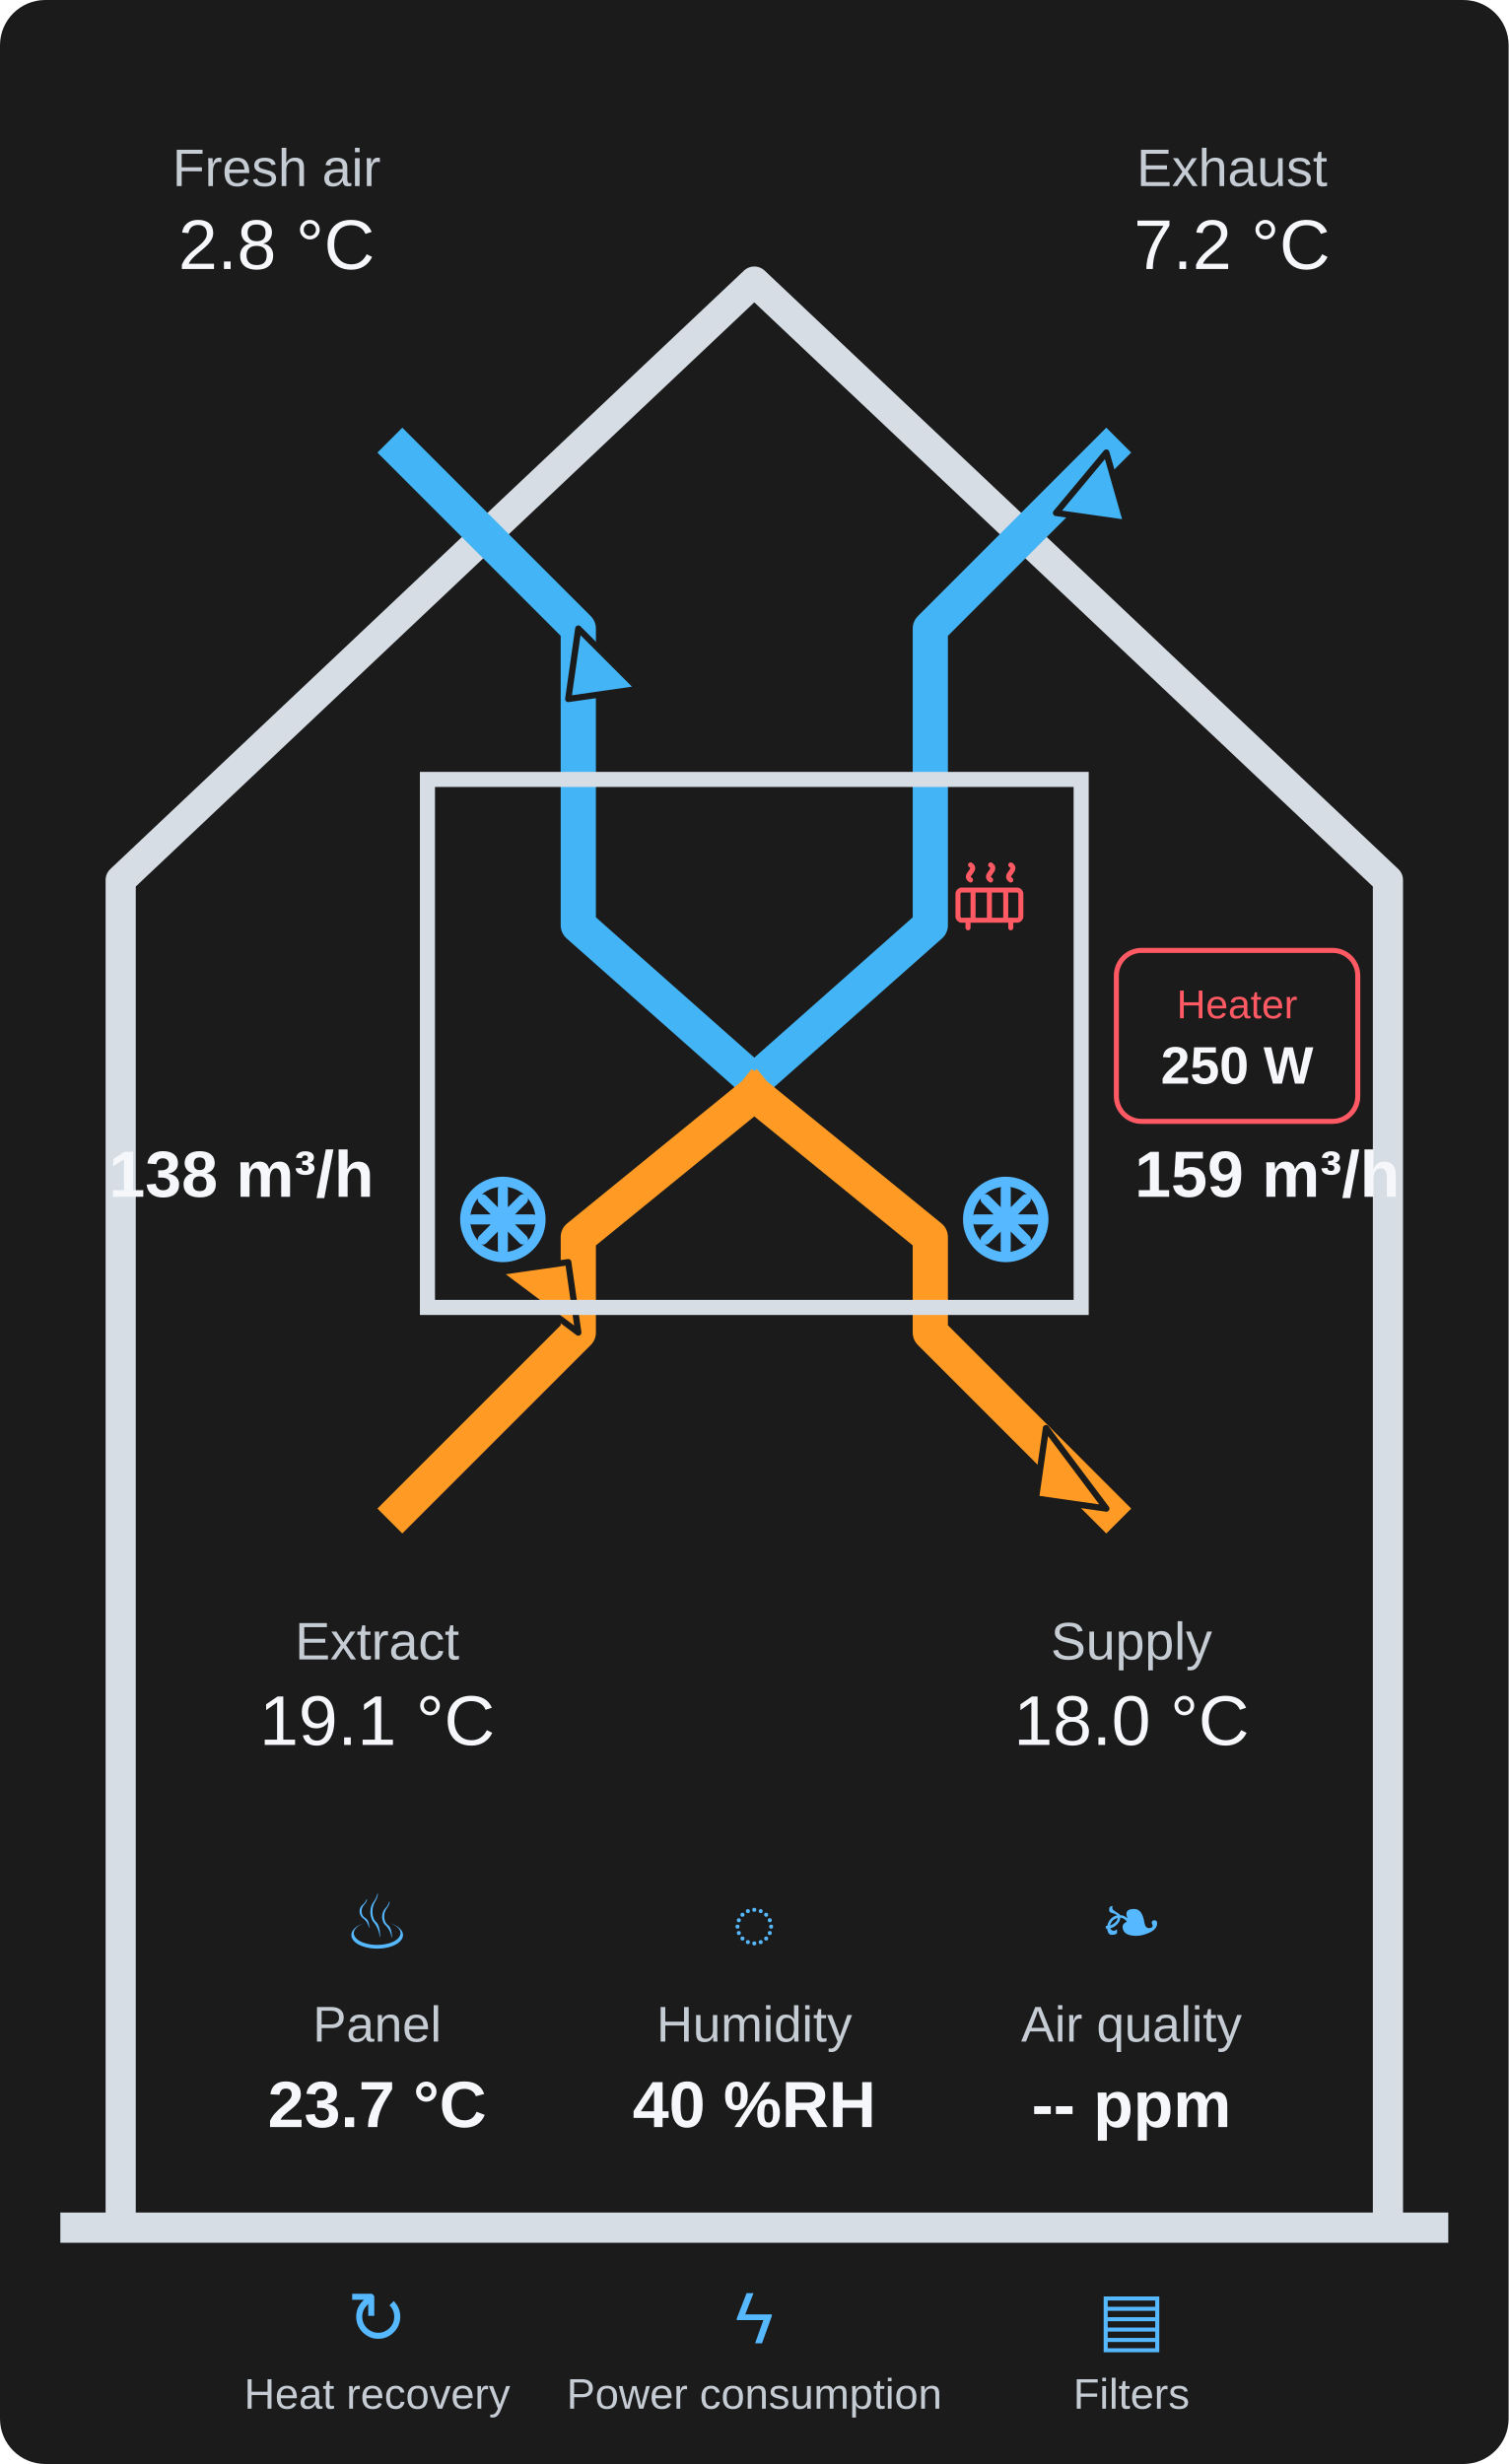
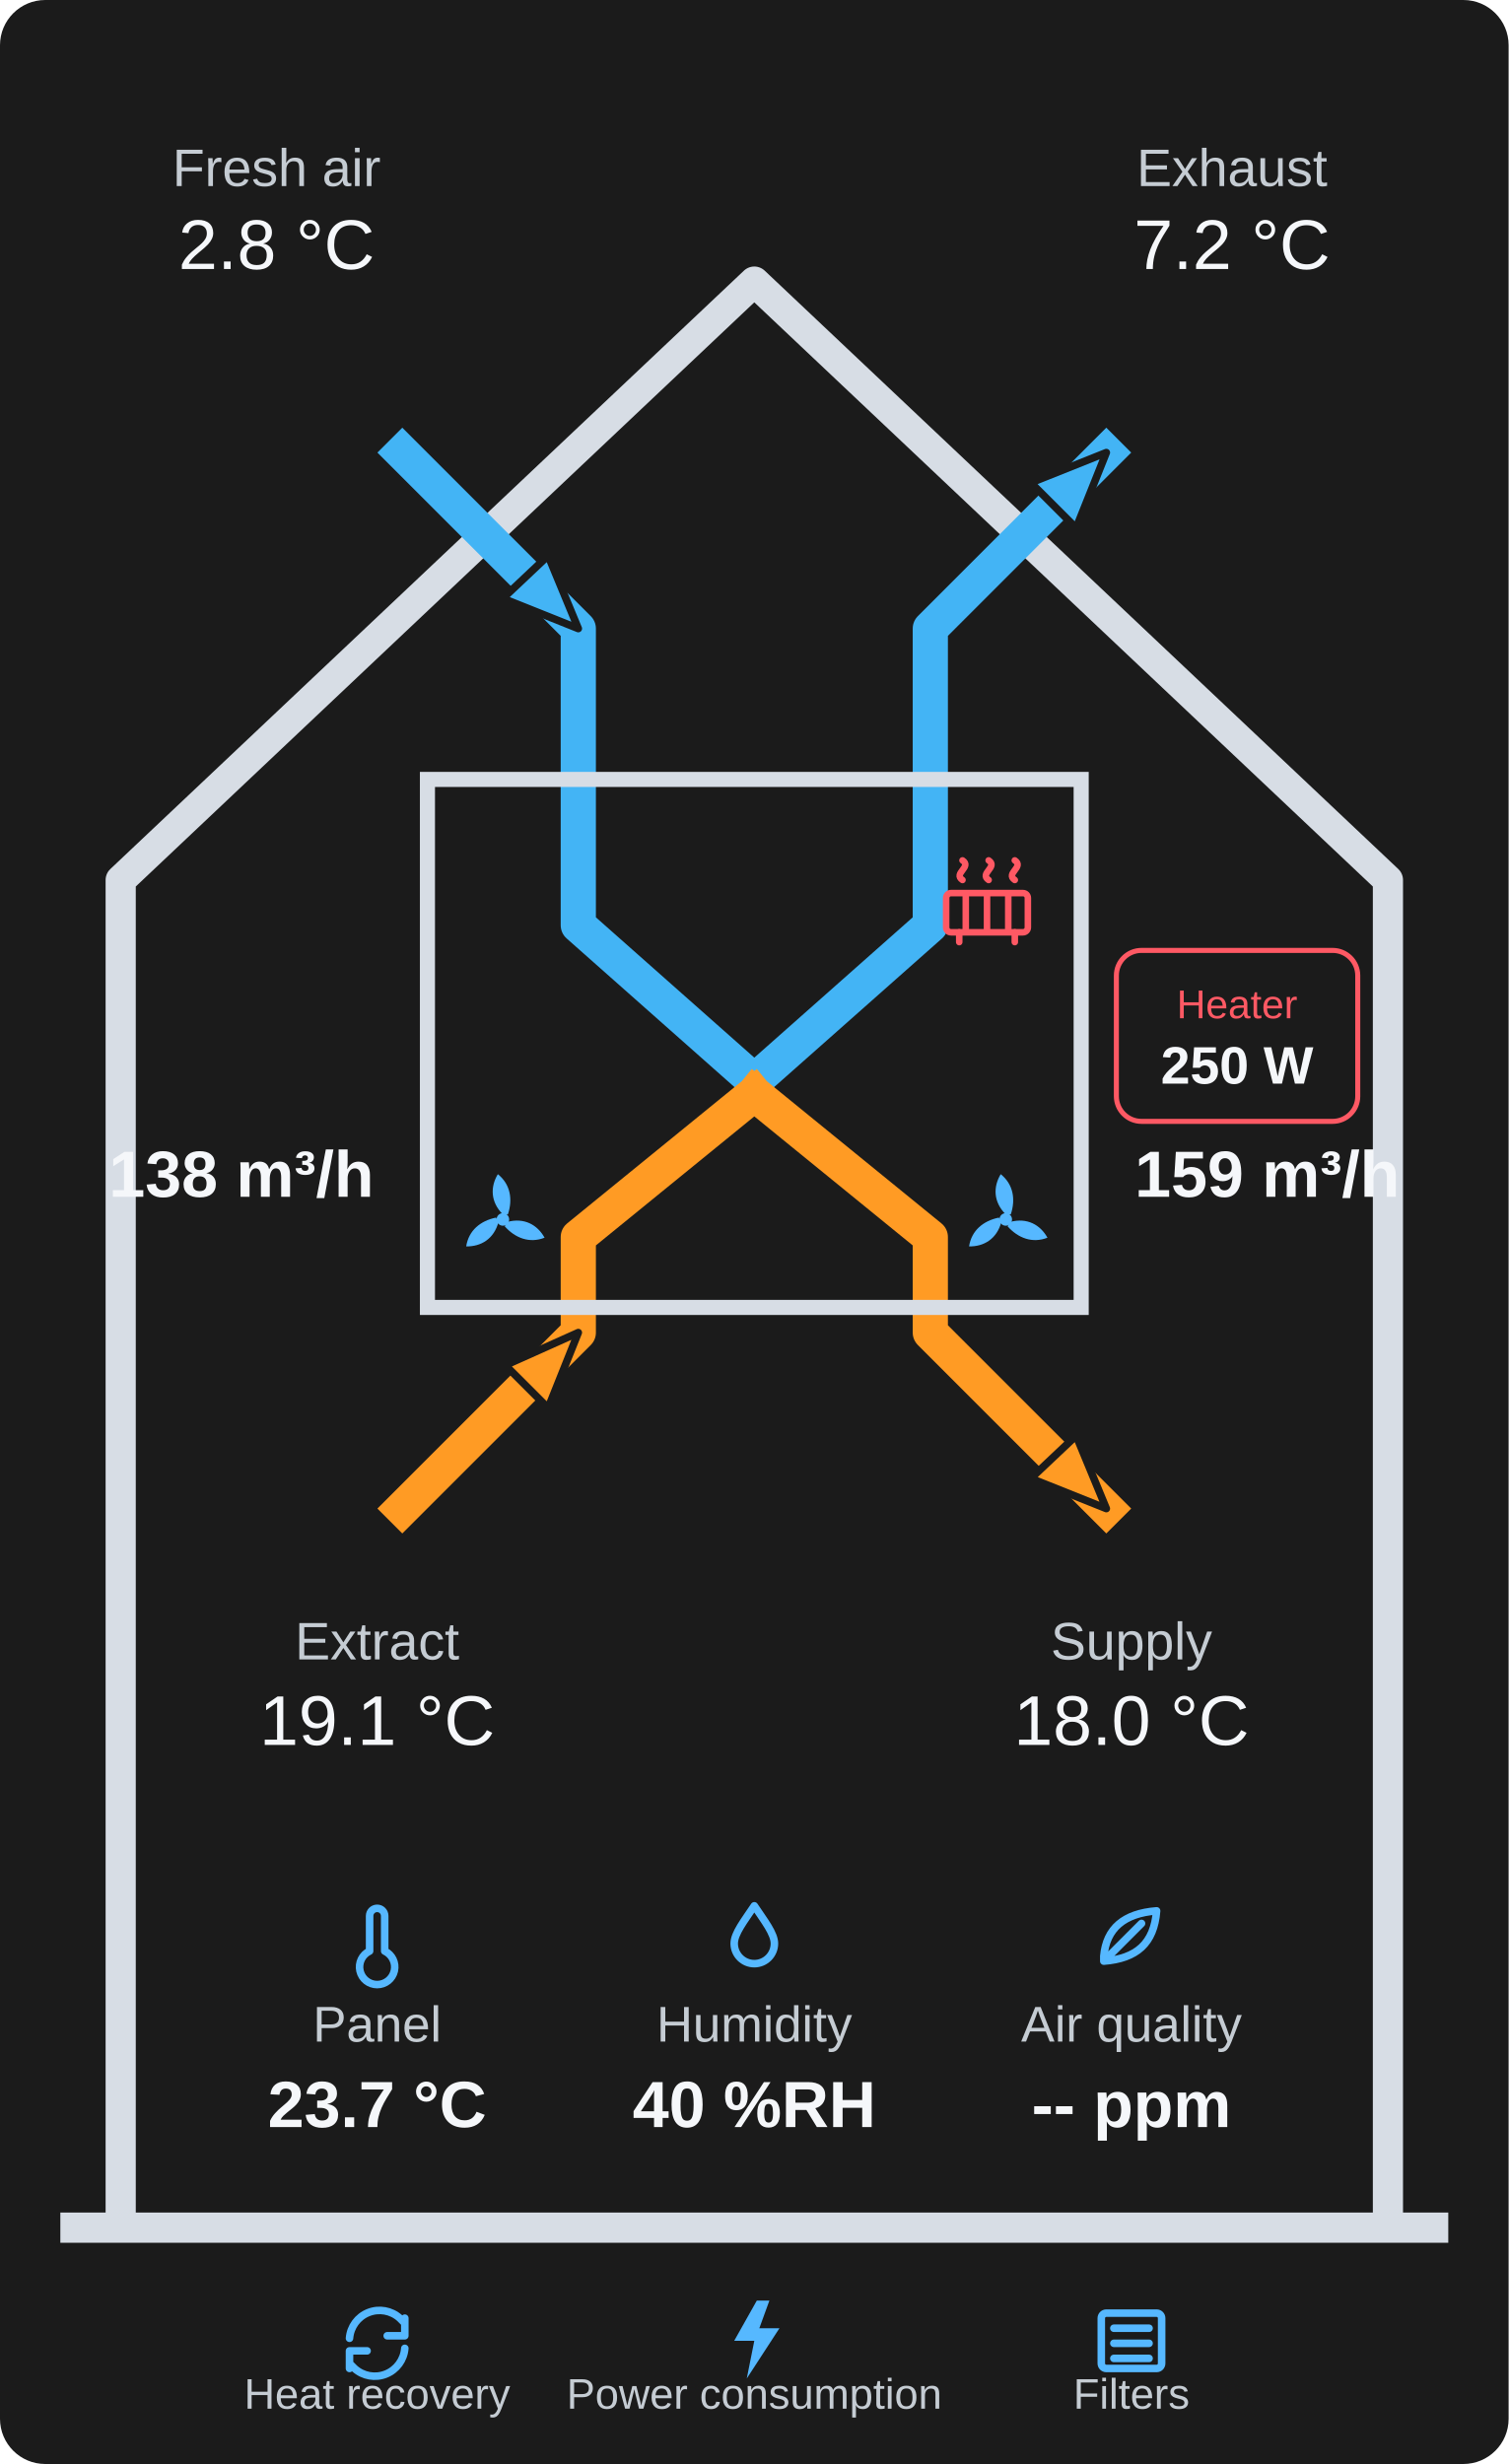
<svg xmlns="http://www.w3.org/2000/svg" width="600" height="980" viewBox="0 0 600 980">
  <rect width="600" height="980" rx="18" fill="#1b1b1b" />
  <g font-family="Arial, sans-serif" text-anchor="middle">
    <path d="M48 886V350L300 112 552 350V886M24 886H576" fill="none" stroke="#d7dde5" stroke-width="12" stroke-linejoin="round" />
    <path d="M160 180L230 250V368L300 430M300 430L370 368V250L440 180" fill="none" stroke="#43b4f5" stroke-width="14" stroke-linecap="square" stroke-linejoin="round" />
    <path d="M160 600L230 530V492L300 435M300 435L370 492V530L440 600" fill="none" stroke="#ff9b24" stroke-width="14" stroke-linecap="square" stroke-linejoin="round" />
-     <path d="M230 250l-4 28 28-4zM440 180l-20 24 28 4z" fill="#43b4f5" stroke="#1b1b1b" stroke-width="2.5" stroke-linejoin="round" />
-     <path d="M230 530l-4-28-28 4zM440 600l-28-4 4-28z" fill="#ff9b24" stroke="#1b1b1b" stroke-width="2.5" stroke-linejoin="round" />
+     <path d="M230 250L200 238L218 221ZM440 180L428 210L410 192Z" fill="#43b4f5" stroke="#1b1b1b" stroke-width="3" stroke-linejoin="round" />
+     <path d="M230 530L218 560L201 543ZM440 600L410 588L428 571Z" fill="#ff9b24" stroke="#1b1b1b" stroke-width="3" stroke-linejoin="round" />
    <text x="110" y="74" fill="#c5ccd3" font-size="21">Fresh air</text>
    <text x="110" y="107" fill="#f5f7fa" font-size="28">2.8 °C</text>
    <text x="490" y="74" fill="#c5ccd3" font-size="21">Exhaust</text>
    <text x="490" y="107" fill="#f5f7fa" font-size="28">7.2 °C</text>
    <rect x="170" y="310" width="260" height="210" fill="none" stroke="#d7dde5" stroke-width="6" />
-     <g fill="none" stroke="#56b8ff" stroke-width="4" stroke-linecap="round">
-       <circle cx="200" cy="485" r="15" />
-       <path d="M200 473v24M188 485h24M192 477l16 16M208 477l-16 16" />
-       <circle cx="400" cy="485" r="15" />
-       <path d="M400 473v24M388 485h24M392 477l16 16M408 477l-16 16" />
+     <g transform="translate(200 485)" fill="#56b8ff">
+       <path d="M0-2C-5-7-5-13-2-18C3-14 4-8 2-2Z" />
+       <path transform="rotate(120)" d="M0-2C-5-7-5-13-2-18C3-14 4-8 2-2Z" />
+       <path transform="rotate(240)" d="M0-2C-5-7-5-13-2-18C3-14 4-8 2-2Z" />
+       <circle r="2.5" />
+     </g>
+     <g transform="translate(400 485)" fill="#56b8ff">
+       <path d="M0-2C-5-7-5-13-2-18C3-14 4-8 2-2Z" />
+       <path transform="rotate(120)" d="M0-2C-5-7-5-13-2-18C3-14 4-8 2-2Z" />
+       <path transform="rotate(240)" d="M0-2C-5-7-5-13-2-18C3-14 4-8 2-2Z" />
+       <circle r="2.5" />
    </g>
    <rect x="444" y="378" width="96" height="68" rx="10" fill="#1b1b1b" stroke="#ff5964" stroke-width="2" />
-     <g transform="translate(380 340)" fill="none" stroke="#ff5964" stroke-width="2" stroke-linecap="round" stroke-linejoin="round">
+     <g transform="translate(375 337) scale(1.3)" fill="none" stroke="#ff5964" stroke-width="2" stroke-linecap="round" stroke-linejoin="round">
      <path d="M6 10C3 8 9 6 6 4M14 10C11 8 17 6 14 4M22 10C19 8 25 6 22 4" />
      <rect x="1" y="14" width="25" height="12" rx="1.5" />
      <path d="M7 15v10M13.5 15v10M20 15v10M5 29v-3M22 29v-3" />
    </g>
    <text x="492" y="405" fill="#ff5964" font-size="16">Heater</text>
    <text x="492" y="431" fill="#f5f7fa" font-size="21" font-weight="bold">250 W</text>
    <text x="96" y="476" fill="#f5f7fa" font-size="26" font-weight="bold">138 m³/h</text>
    <text x="504" y="476" fill="#f5f7fa" font-size="26" font-weight="bold">159 m³/h</text>
    <text x="150" y="660" fill="#c5ccd3" font-size="21">Extract</text>
    <text x="150" y="694" fill="#f5f7fa" font-size="28">19.1 °C</text>
    <text x="450" y="660" fill="#c5ccd3" font-size="21">Supply</text>
    <text x="450" y="694" fill="#f5f7fa" font-size="28">18.0 °C</text>
-     <g fill="#56b8ff" font-size="30">
-       <text x="150" y="775">♨</text>
-       <text x="300" y="775">◌</text>
-       <text x="450" y="775">❧</text>
+     <g fill="none" stroke="#56b8ff" stroke-width="3" stroke-linecap="round" stroke-linejoin="round">
+       <path d="M147 776V762a3 3 0 0 1 6 0v14a7 7 0 1 1-6 0z" />
+       <path d="M300 758c-4 6-8 11-8 15a8 8 0 0 0 16 0c0-4-4-9-8-15z" />
+       <path d="M439 778c1-11 8-17 21-18-1 13-8 19-21 20zM440 779l14-14" />
    </g>
    <g fill="#c5ccd3" font-size="20">
      <text x="150" y="812">Panel</text>
      <text x="300" y="812">Humidity</text>
      <text x="450" y="812">Air quality</text>
    </g>
    <g fill="#f5f7fa" font-size="26" font-weight="bold">
      <text x="150" y="846">23.7 °C</text>
      <text x="300" y="846">40 %RH</text>
      <text x="450" y="846">-- ppm</text>
    </g>
-     <g fill="#56b8ff" font-size="29">
-       <text x="150" y="932">↻</text>
-       <text x="300" y="932">ϟ</text>
-       <text x="450" y="932">▤</text>
+     <g fill="none" stroke="#56b8ff" stroke-width="3" stroke-linecap="round" stroke-linejoin="round">
+       <path d="M139 930a12 12 0 0 1 20-8l2 2M161 922v7h-7M161 934a12 12 0 0 1-20 8l-2-2M139 942v-7h7" />
+       <path d="M301 915l-9 16h8l-3 15 13-20h-8l4-11z" fill="#56b8ff" stroke="none" />
+       <rect x="438" y="920" width="24" height="22" rx="2" />
+       <path d="M443 926h14M443 932h14M443 938h14" />
    </g>
    <g fill="#c5ccd3" font-size="17">
      <text x="150" y="958">Heat recovery</text>
      <text x="300" y="958">Power consumption</text>
      <text x="450" y="958">Filters</text>
    </g>
  </g>
</svg>
